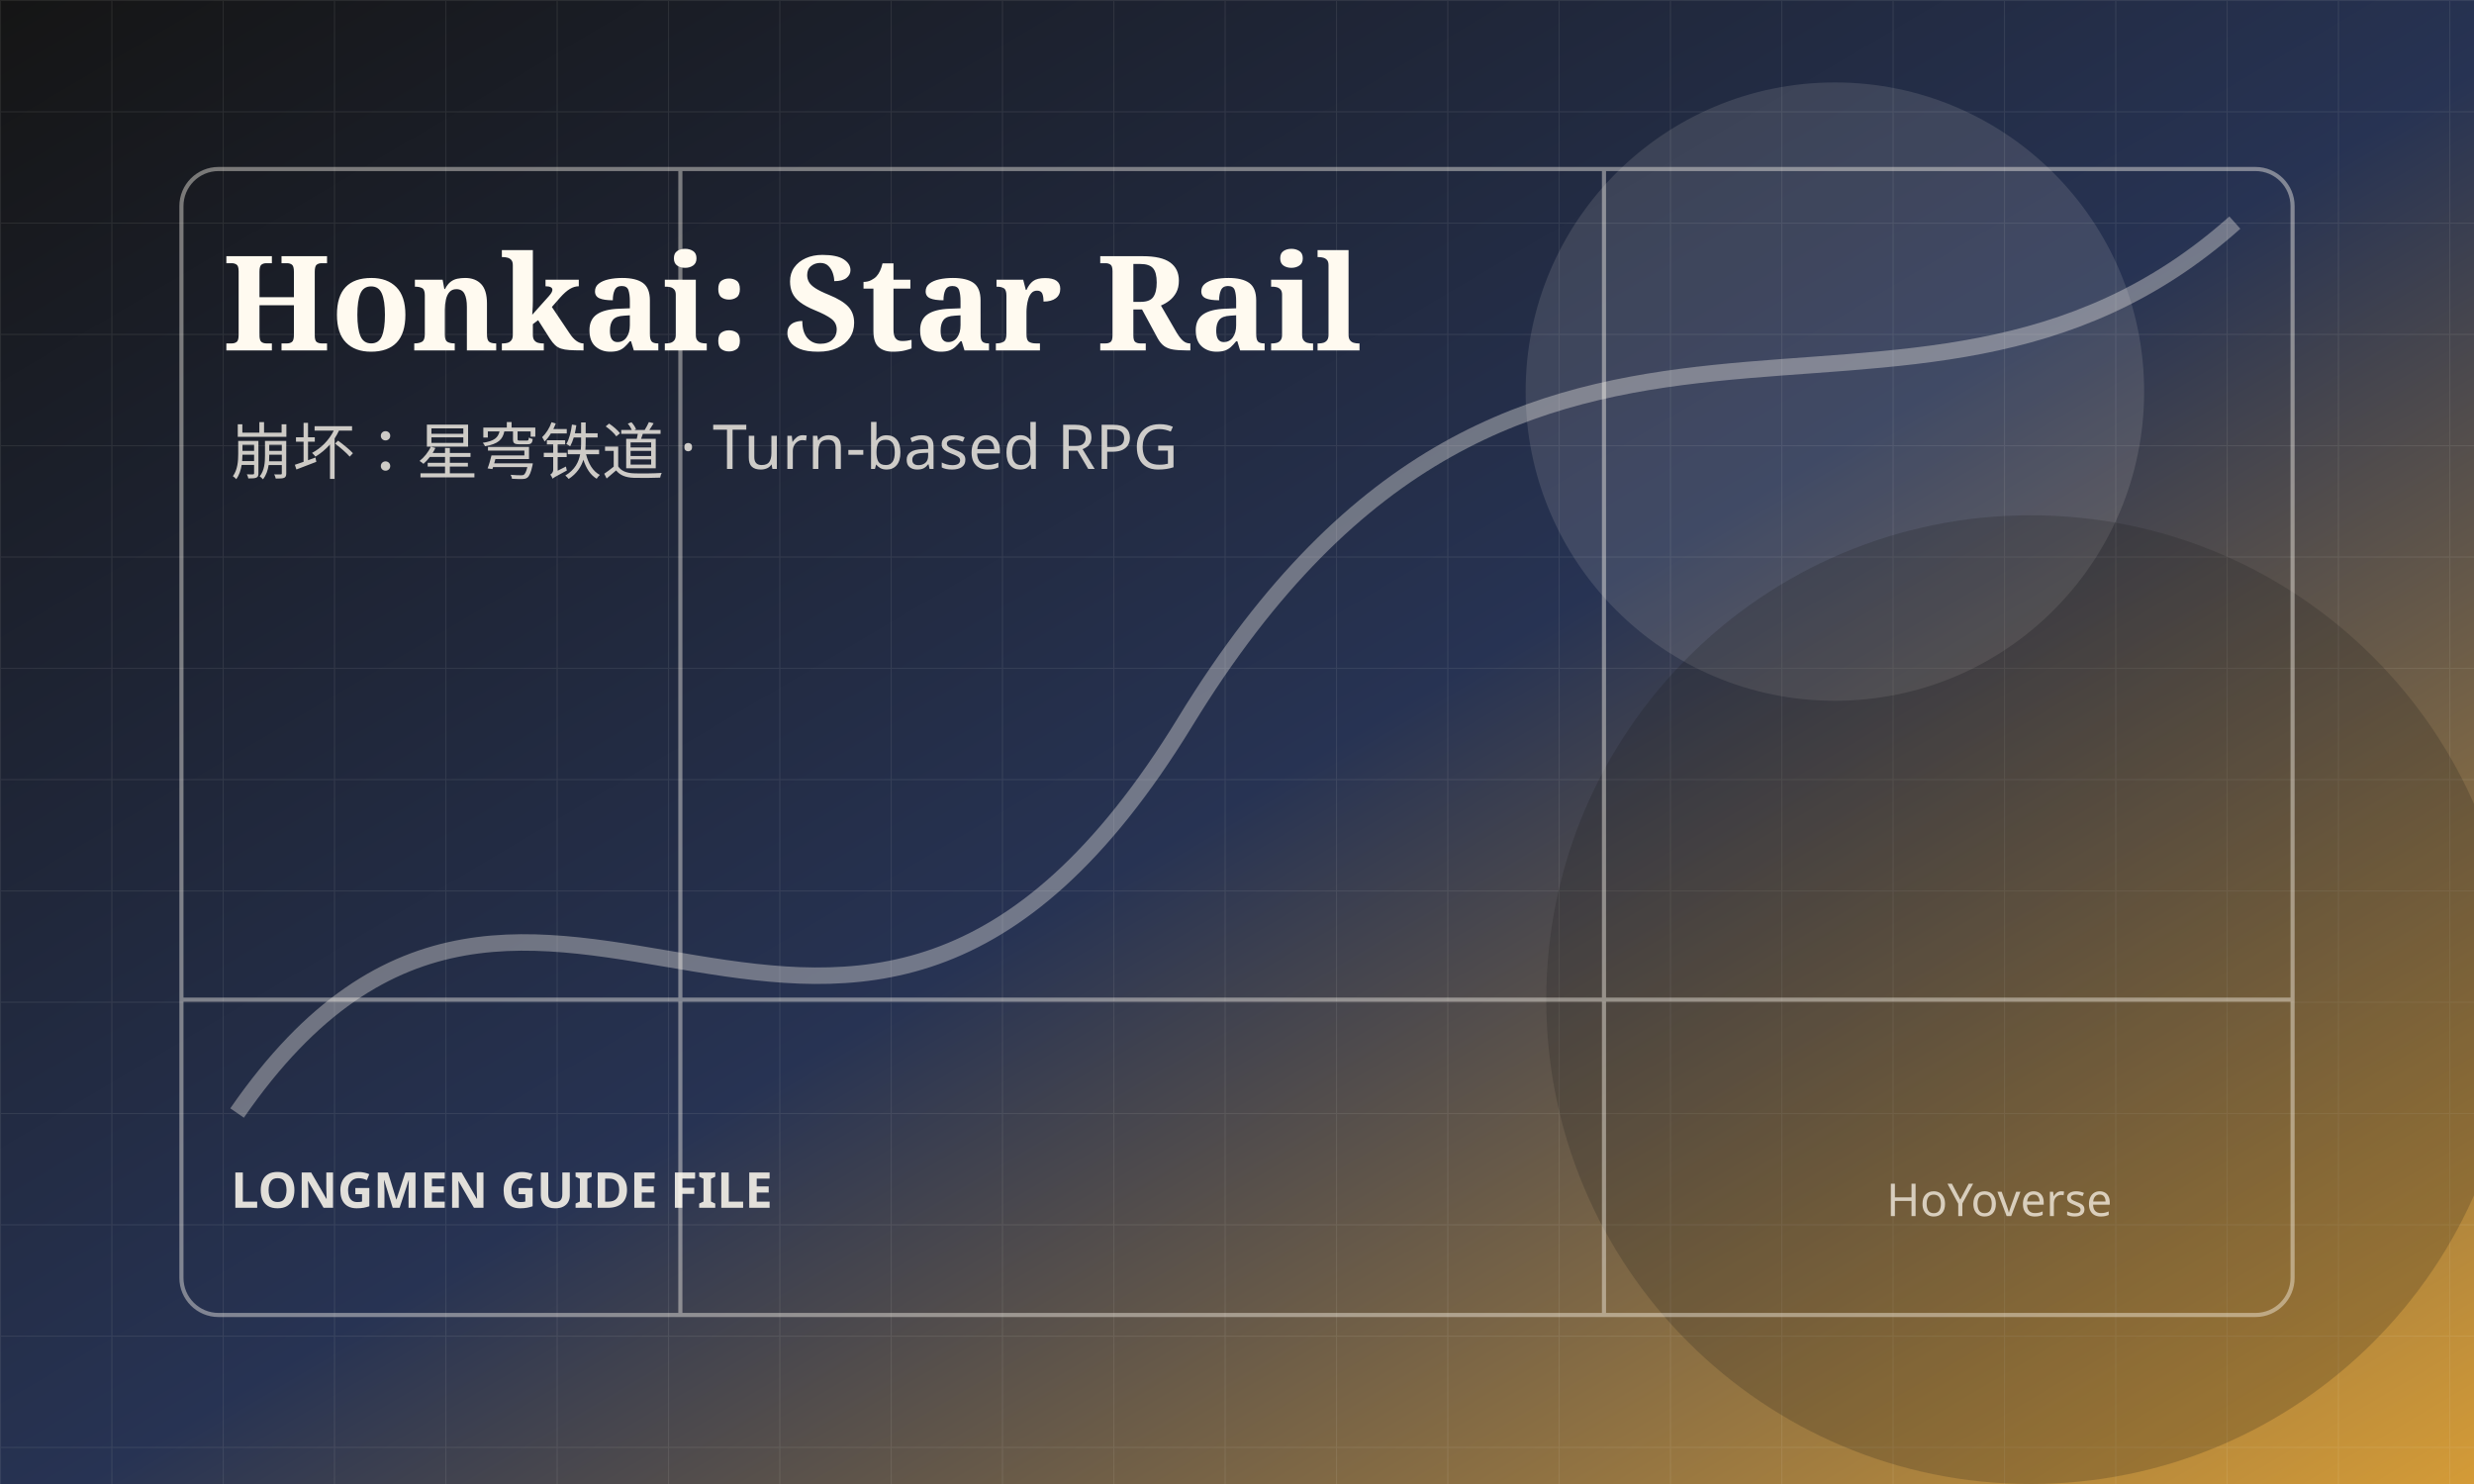
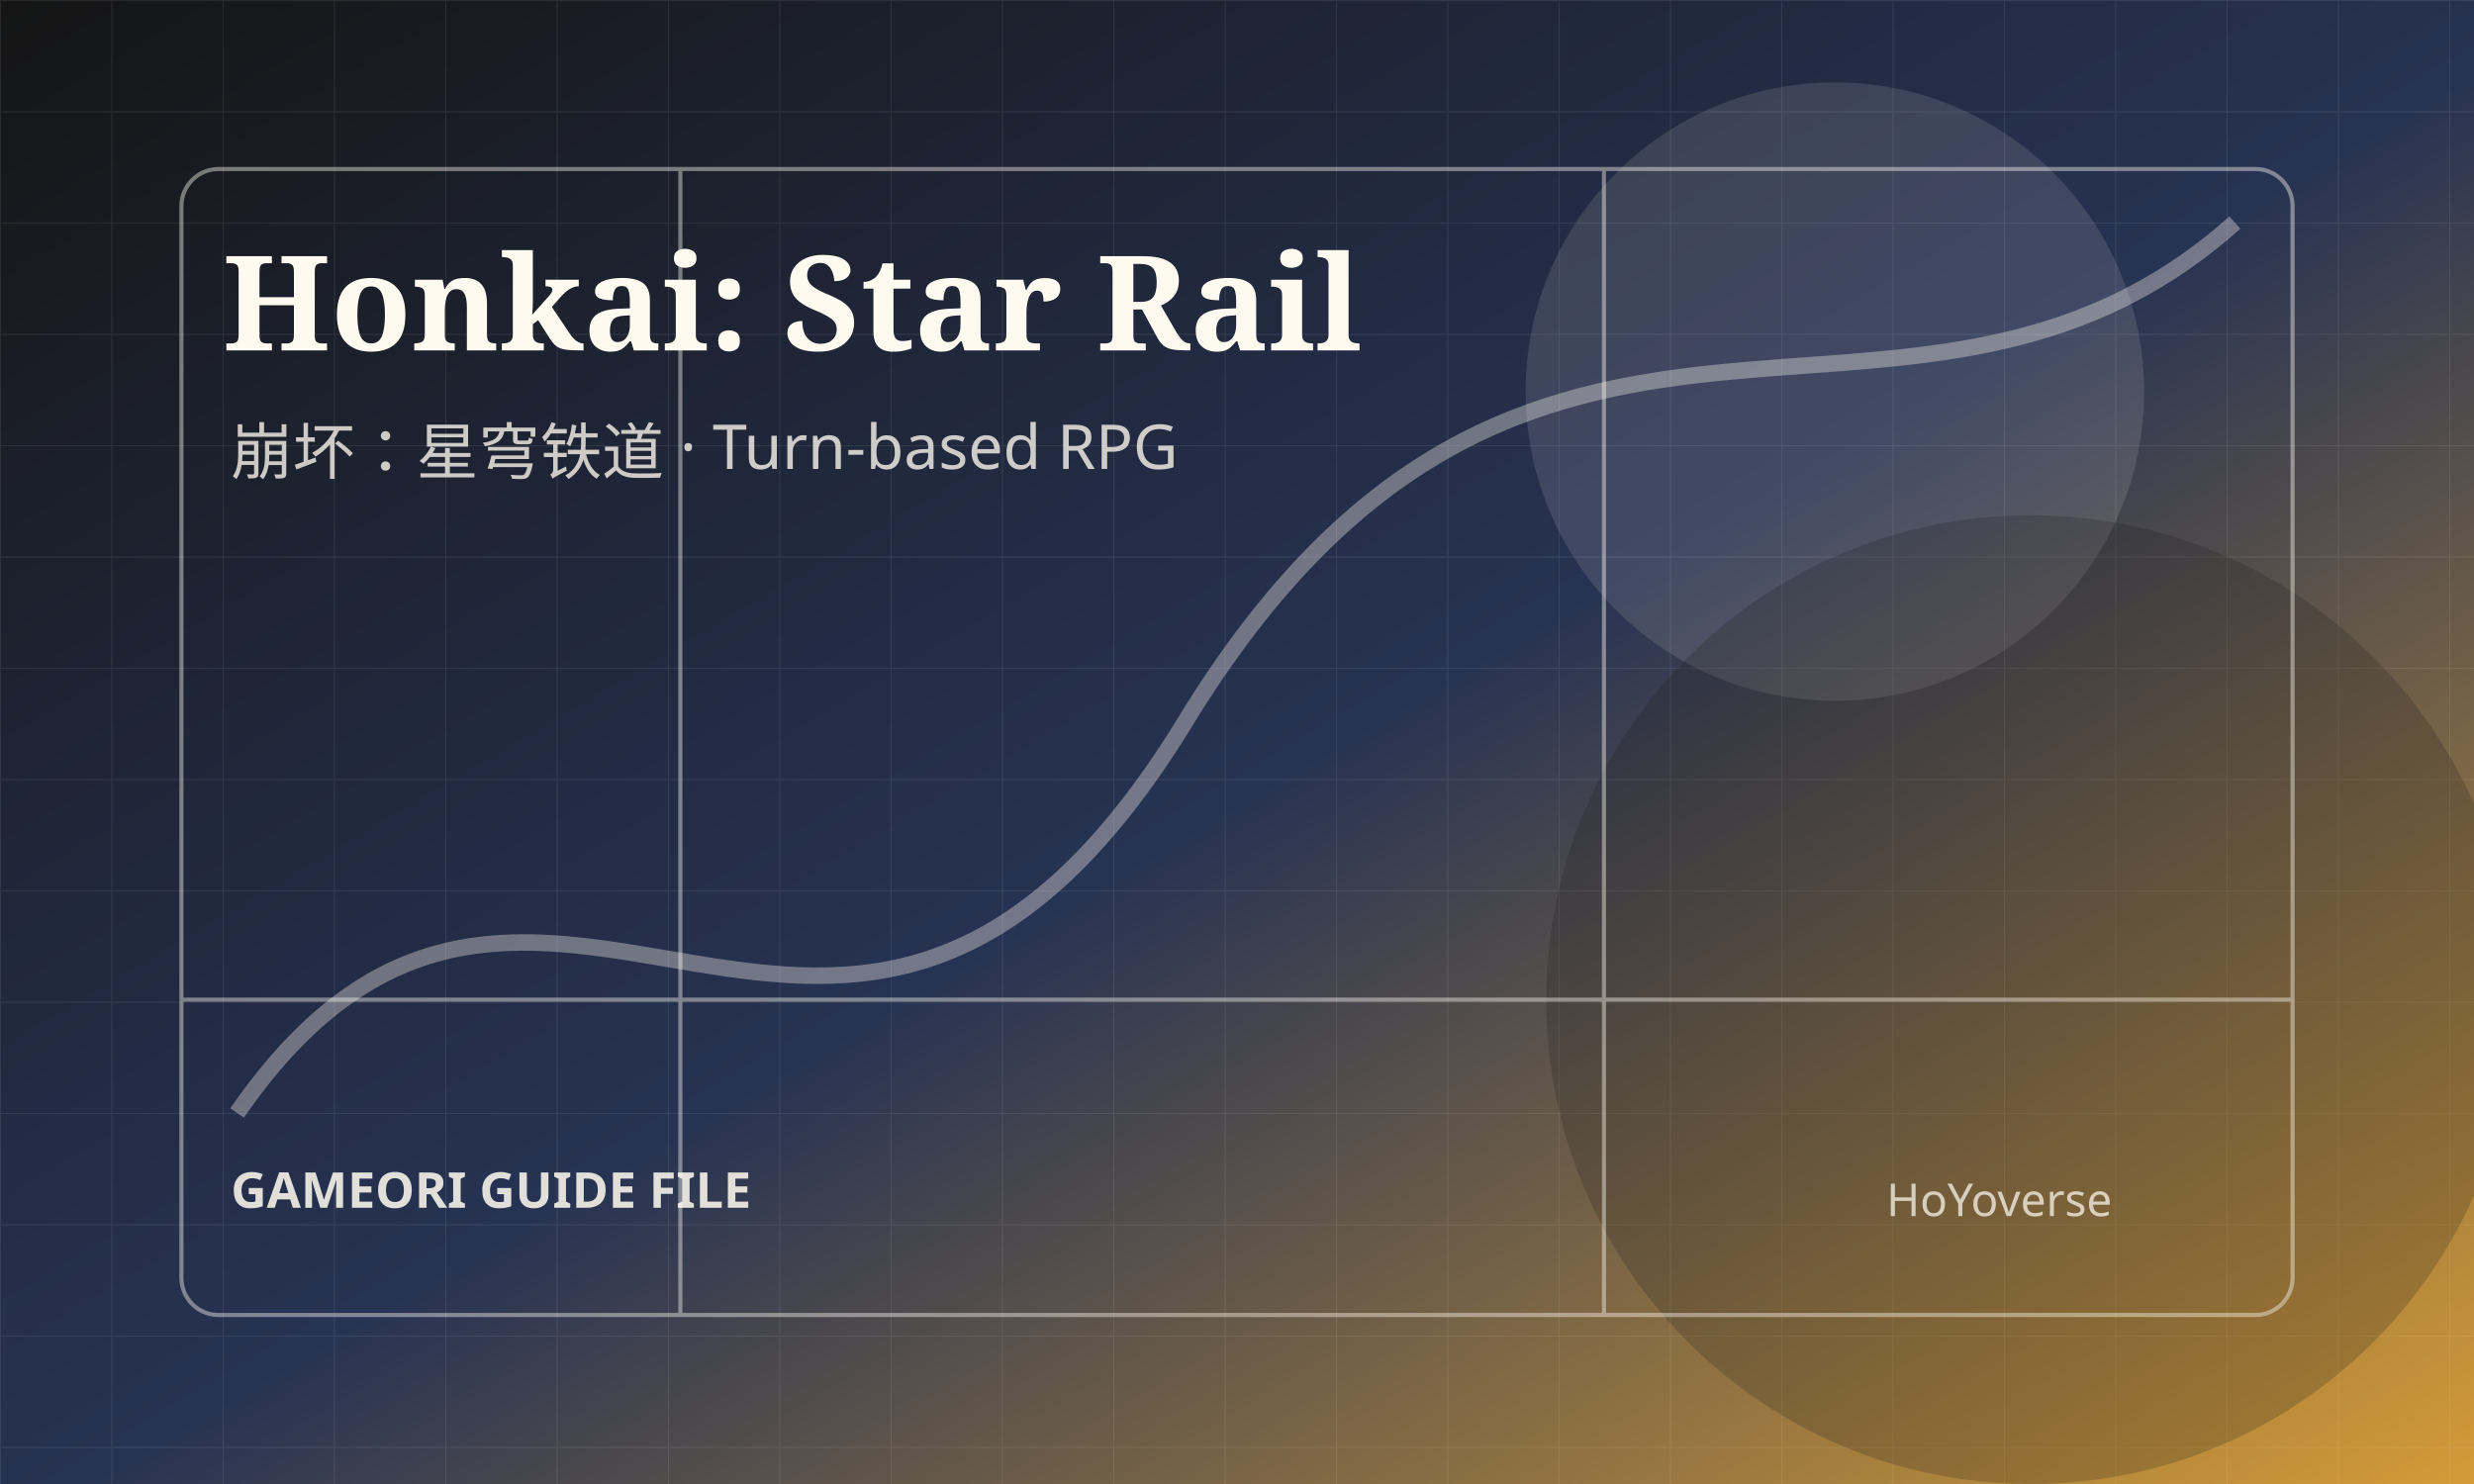
<svg xmlns="http://www.w3.org/2000/svg" width="1200" height="720" viewBox="0 0 1200 720" role="img" aria-labelledby="title desc">
  <defs>
    <linearGradient id="bg" x1="0" y1="0" x2="1" y2="1">
      <stop offset="0%" stop-color="#151515" />
      <stop offset="52%" stop-color="#273353" />
      <stop offset="100%" stop-color="#d49b37" />
    </linearGradient>
    <pattern id="grid" width="54" height="54" patternUnits="userSpaceOnUse">
      <path d="M54 0H0V54" fill="none" stroke="#fffaf0" stroke-opacity=".08" />
    </pattern>
  </defs>
  <rect width="1200" height="720" fill="url(#bg)" />
  <rect width="1200" height="720" fill="url(#grid)" />
  <circle cx="890" cy="190" r="150" fill="#fffaf0" opacity=".12" />
  <circle cx="985" cy="485" r="235" fill="#151515" opacity=".2" />
  <path d="M115 540 C260 330 410 620 575 350 S925 250 1084 108" fill="none" stroke="#fffaf0" stroke-opacity=".35" stroke-width="8" />
  <g fill="none" stroke="#fffaf0" stroke-width="2" opacity=".42">
    <rect x="88" y="82" width="1024" height="556" rx="18" />
    <path d="M88 485H1112M330 82V638M778 82V638" />
  </g>
  <text x="108" y="170" fill="#fffaf0" font-family="Georgia, 'Songti SC', serif" font-size="64" font-weight="800">Honkai: Star Rail</text>
  <text x="112" y="230" fill="#fffaf0" opacity=".78" font-family="'Avenir Next', 'Segoe UI', sans-serif" font-size="30">崩坏：星穹铁道 · Turn-based RPG</text>
-   <text x="112" y="586" fill="#fffaf0" opacity=".86" font-family="'Avenir Next', 'Segoe UI', sans-serif" font-size="24" font-weight="800">LONGMEN GUIDE FILE</text>
+   <text x="112" y="586" fill="#fffaf0" opacity=".86" font-family="'Avenir Next', 'Segoe UI', sans-serif" font-size="24" font-weight="800">GAMEORI GUIDE FILE</text>
  <text x="915" y="590" fill="#fffaf0" opacity=".72" font-family="'Avenir Next', 'Segoe UI', sans-serif" font-size="22">HoYoverse</text>
</svg>
